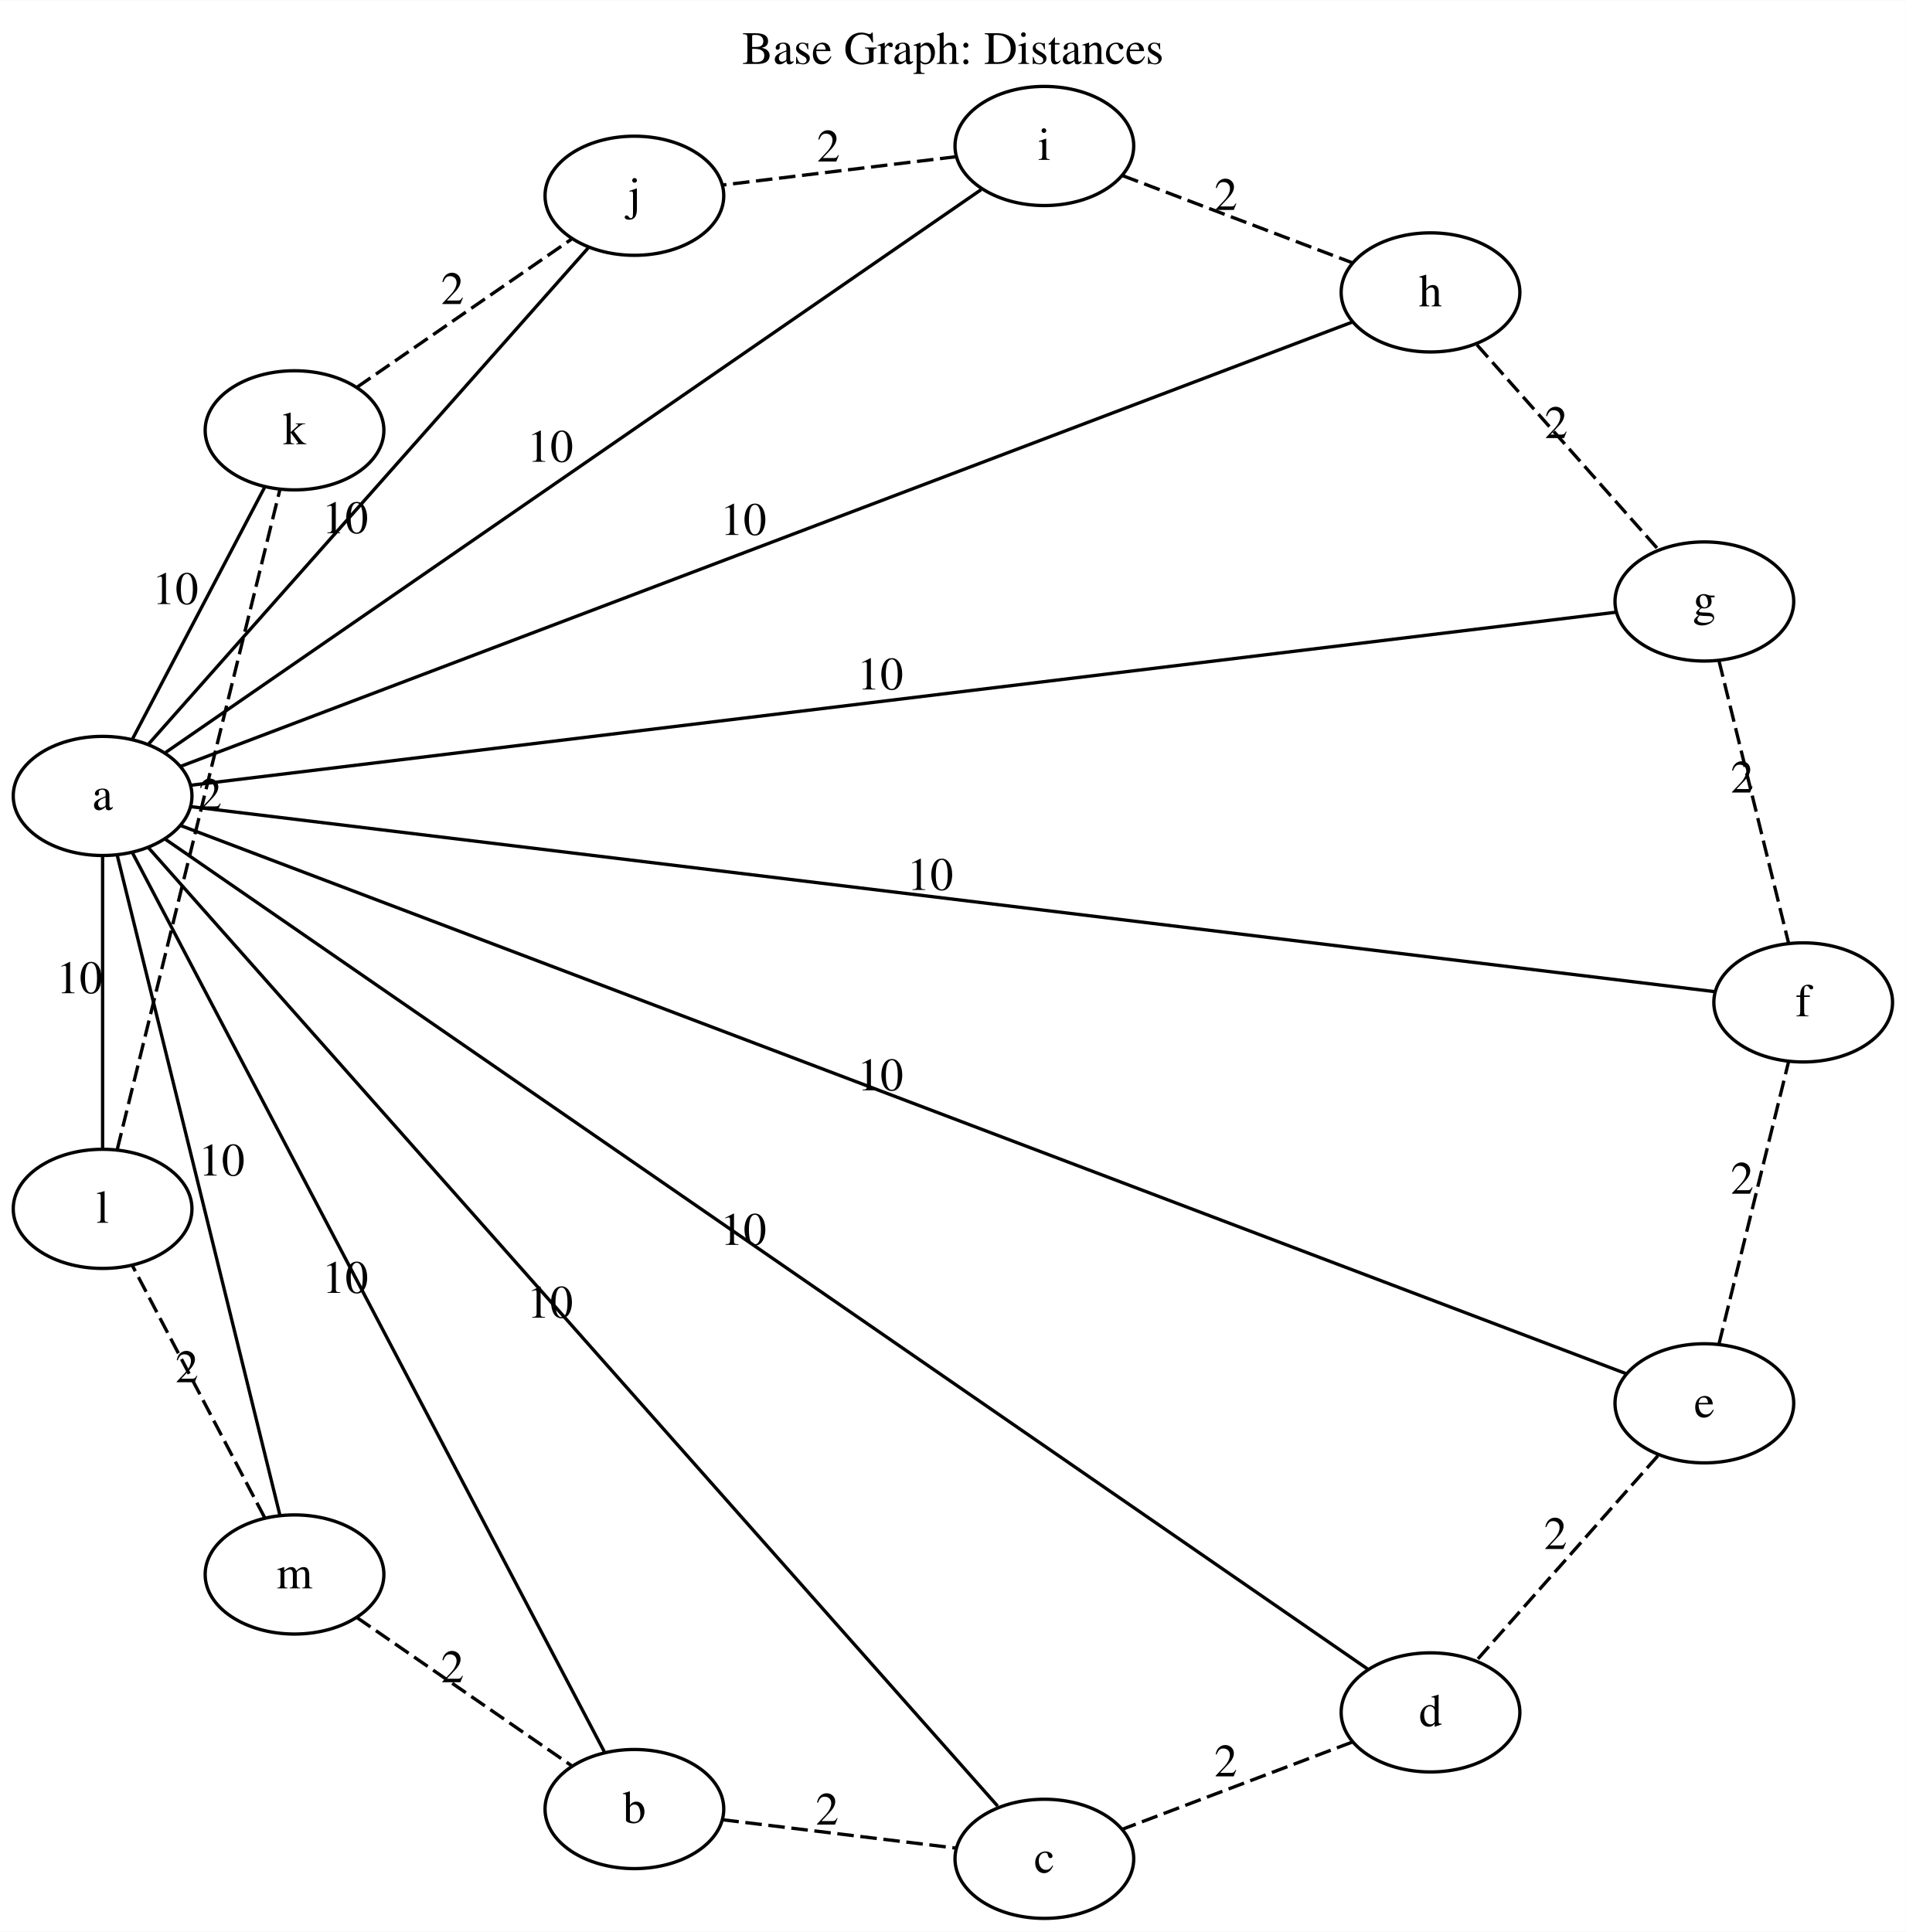
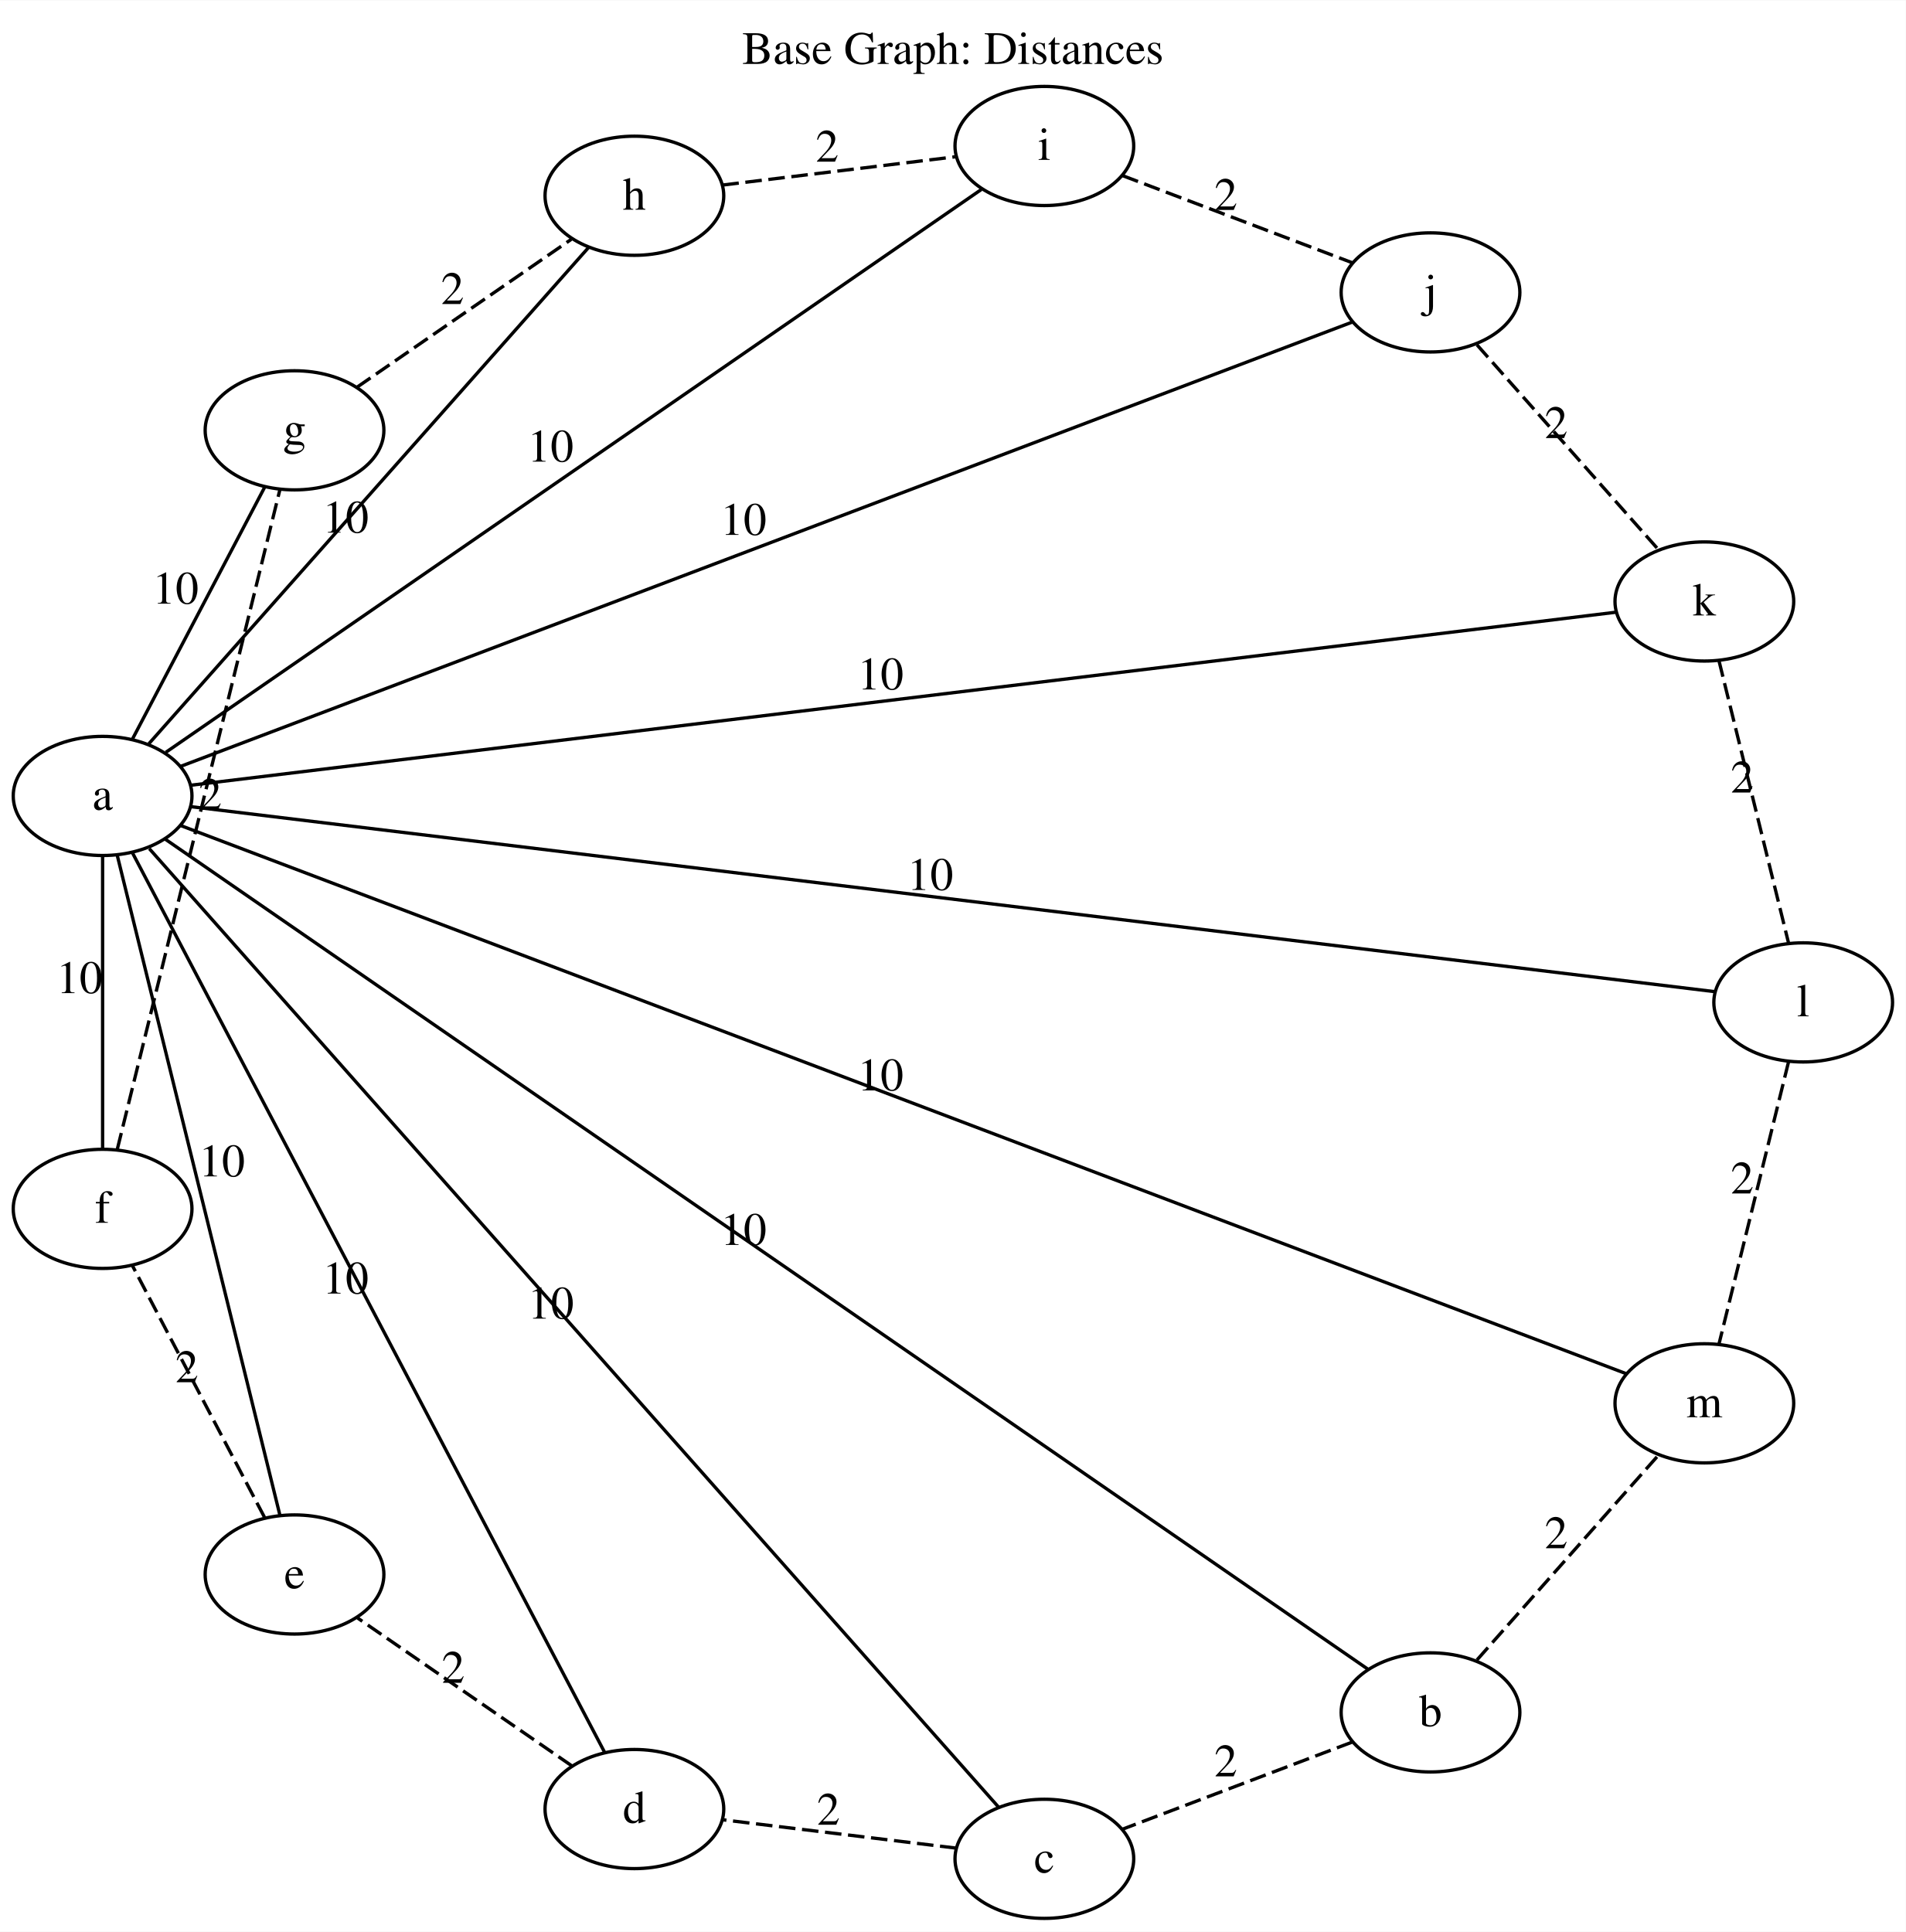
<svg xmlns="http://www.w3.org/2000/svg" width="576pt" height="584pt" viewBox="0.00 0.00 575.82 583.59">
-   <g id="graph0" class="graph" transform="scale(1 1) rotate(0) translate(4 579.59)">
-     <polygon fill="white" stroke="none" points="-4,4 -4,-579.59 571.816,-579.59 571.816,4 -4,4" />
-     <text text-anchor="middle" x="283.908" y="-560.39" font-family="Times,serif" font-size="14.00">Base Graph: Distances</text>
+   <g id="graph0" class="graph" transform="scale(1 1) rotate(0) translate(4 579.5901)">
+     <polygon fill="#ffffff" stroke="transparent" points="-4,4 -4,-579.59 571.816,-579.59 571.816,4 -4,4" />
+     <text text-anchor="middle" x="283.908" y="-560.39" font-family="Times,serif" font-size="14.00" fill="#000000">Base Graph: Distances</text>
    <g id="node1" class="node">
-       <ellipse fill="none" stroke="black" cx="510.955" cy="-155.644" rx="27" ry="18" />
-       <text text-anchor="middle" x="510.955" y="-151.444" font-family="Times,serif" font-size="14.00">e</text>
+       <ellipse fill="none" stroke="#000000" cx="27" cy="-339.184" rx="27" ry="18" />
+       <text text-anchor="middle" x="27" y="-334.984" font-family="Times,serif" font-size="14.00" fill="#000000">a</text>
+     </g>
+     <g id="node2" class="node">
+       <ellipse fill="none" stroke="#000000" cx="428.212" cy="-62.247" rx="27" ry="18" />
+       <text text-anchor="middle" x="428.212" y="-58.047" font-family="Times,serif" font-size="14.00" fill="#000000">b</text>
+     </g>
+     <g id="edge1" class="edge">
+       <path fill="none" stroke="#000000" d="M45.813,-326.198C113.205,-279.68 342.113,-121.677 409.44,-75.204" />
+       <text text-anchor="middle" x="220.627" y="-203.501" font-family="Times,serif" font-size="14.00" fill="#000000">10</text>
+     </g>
+     <g id="node3" class="node">
+       <ellipse fill="none" stroke="#000000" cx="311.544" cy="-18" rx="27" ry="18" />
+       <text text-anchor="middle" x="311.544" y="-13.8" font-family="Times,serif" font-size="14.00" fill="#000000">c</text>
+     </g>
+     <g id="edge2" class="edge">
+       <path fill="none" stroke="#000000" d="M41.111,-323.256C89.667,-268.448 249.512,-88.019 297.684,-33.645" />
+       <text text-anchor="middle" x="162.397" y="-181.25" font-family="Times,serif" font-size="14.00" fill="#000000">10</text>
+     </g>
+     <g id="node4" class="node">
+       <ellipse fill="none" stroke="#000000" cx="187.676" cy="-33.04" rx="27" ry="18" />
+       <text text-anchor="middle" x="187.676" y="-28.84" font-family="Times,serif" font-size="14.00" fill="#000000">d</text>
+     </g>
+     <g id="edge3" class="edge">
+       <path fill="none" stroke="#000000" d="M36.099,-321.847C64.38,-267.962 150.533,-103.811 178.677,-50.187" />
+       <text text-anchor="middle" x="100.388" y="-188.817" font-family="Times,serif" font-size="14.00" fill="#000000">10</text>
+     </g>
+     <g id="node5" class="node">
+       <ellipse fill="none" stroke="#000000" cx="84.987" cy="-103.922" rx="27" ry="18" />
+       <text text-anchor="middle" x="84.987" y="-99.722" font-family="Times,serif" font-size="14.00" fill="#000000">e</text>
+     </g>
+     <g id="edge4" class="edge">
+       <path fill="none" stroke="#000000" d="M31.454,-321.114C42.274,-277.214 69.844,-165.361 80.597,-121.731" />
+       <text text-anchor="middle" x="63.026" y="-224.222" font-family="Times,serif" font-size="14.00" fill="#000000">10</text>
+     </g>
+     <g id="node6" class="node">
+       <ellipse fill="none" stroke="#000000" cx="27" cy="-214.406" rx="27" ry="18" />
+       <text text-anchor="middle" x="27" y="-210.206" font-family="Times,serif" font-size="14.00" fill="#000000">f</text>
+     </g>
+     <g id="edge5" class="edge">
+       <path fill="none" stroke="#000000" d="M27,-321.04C27,-297.383 27,-256.24 27,-232.572" />
+       <text text-anchor="middle" x="20" y="-279.606" font-family="Times,serif" font-size="14.00" fill="#000000">10</text>
+     </g>
+     <g id="node7" class="node">
+       <ellipse fill="none" stroke="#000000" cx="84.987" cy="-449.668" rx="27" ry="18" />
+       <text text-anchor="middle" x="84.987" y="-445.468" font-family="Times,serif" font-size="14.00" fill="#000000">g</text>
+     </g>
+     <g id="edge6" class="edge">
+       <path fill="none" stroke="#000000" d="M36.06,-356.447C46.954,-377.203 65.125,-411.824 75.99,-432.526" />
+       <text text-anchor="middle" x="49.025" y="-397.287" font-family="Times,serif" font-size="14.00" fill="#000000">10</text>
    </g>
    <g id="node8" class="node">
-       <ellipse fill="none" stroke="black" cx="428.213" cy="-62.247" rx="27" ry="18" />
-       <text text-anchor="middle" x="428.213" y="-58.047" font-family="Times,serif" font-size="14.00">d</text>
+       <ellipse fill="none" stroke="#000000" cx="187.676" cy="-520.55" rx="27" ry="18" />
+       <text text-anchor="middle" x="187.676" y="-516.35" font-family="Times,serif" font-size="14.00" fill="#000000">h</text>
    </g>
-     <g id="edge1" class="edge">
-       <path fill="none" stroke="black" stroke-dasharray="5,2" d="M496.919,-139.8C481.611,-122.521 457.267,-95.042 442.041,-77.856" />
-       <text text-anchor="middle" x="465.98" y="-111.628" font-family="Times,serif" font-size="14.00">2</text>
+     <g id="edge7" class="edge">
+       <path fill="none" stroke="#000000" d="M40.978,-354.961C71.442,-389.348 143.515,-470.702 173.845,-504.938" />
+       <text text-anchor="middle" x="100.412" y="-418.75" font-family="Times,serif" font-size="14.00" fill="#000000">10</text>
+     </g>
+     <g id="node9" class="node">
+       <ellipse fill="none" stroke="#000000" cx="311.544" cy="-535.59" rx="27" ry="18" />
+       <text text-anchor="middle" x="311.544" y="-531.39" font-family="Times,serif" font-size="14.00" fill="#000000">i</text>
+     </g>
+     <g id="edge8" class="edge">
+       <path fill="none" stroke="#000000" d="M46.112,-352.375C97.948,-388.155 240.777,-486.743 292.515,-522.456" />
+       <text text-anchor="middle" x="162.314" y="-440.216" font-family="Times,serif" font-size="14.00" fill="#000000">10</text>
+     </g>
+     <g id="node10" class="node">
+       <ellipse fill="none" stroke="#000000" cx="428.212" cy="-491.344" rx="27" ry="18" />
+       <text text-anchor="middle" x="428.212" y="-487.144" font-family="Times,serif" font-size="14.00" fill="#000000">j</text>
+     </g>
+     <g id="edge9" class="edge">
+       <path fill="none" stroke="#000000" d="M50.6,-348.134C121.737,-375.112 333.545,-455.441 404.642,-482.404" />
+       <text text-anchor="middle" x="220.621" y="-418.069" font-family="Times,serif" font-size="14.00" fill="#000000">10</text>
+     </g>
+     <g id="node11" class="node">
+       <ellipse fill="none" stroke="#000000" cx="510.955" cy="-397.946" rx="27" ry="18" />
+       <text text-anchor="middle" x="510.955" y="-393.746" font-family="Times,serif" font-size="14.00" fill="#000000">k</text>
+     </g>
+     <g id="edge10" class="edge">
+       <path fill="none" stroke="#000000" d="M53.709,-342.427C138.321,-352.7 399.831,-384.454 484.329,-394.713" />
+       <text text-anchor="middle" x="262.019" y="-371.37" font-family="Times,serif" font-size="14.00" fill="#000000">10</text>
    </g>
    <g id="node12" class="node">
-       <ellipse fill="none" stroke="black" cx="27" cy="-339.184" rx="27" ry="18" />
-       <text text-anchor="middle" x="27" y="-334.984" font-family="Times,serif" font-size="14.00">a</text>
+       <ellipse fill="none" stroke="#000000" cx="540.816" cy="-276.795" rx="27" ry="18" />
+       <text text-anchor="middle" x="540.816" y="-272.595" font-family="Times,serif" font-size="14.00" fill="#000000">l</text>
    </g>
-     <g id="edge3" class="edge">
-       <path fill="none" stroke="black" d="M487.285,-164.62C405.114,-195.784 132.725,-299.087 50.624,-330.224" />
-       <text text-anchor="middle" x="261.955" y="-250.222" font-family="Times,serif" font-size="14.00">10</text>
+     <g id="edge11" class="edge">
+       <path fill="none" stroke="#000000" d="M53.902,-335.917C142.691,-325.136 425.781,-290.763 514.181,-280.029" />
+       <text text-anchor="middle" x="277.041" y="-310.773" font-family="Times,serif" font-size="14.00" fill="#000000">10</text>
    </g>
    <g id="node13" class="node">
-       <ellipse fill="none" stroke="black" cx="540.816" cy="-276.795" rx="27" ry="18" />
-       <text text-anchor="middle" x="540.816" y="-272.595" font-family="Times,serif" font-size="14.00">f</text>
-     </g>
-     <g id="edge2" class="edge">
-       <path fill="none" stroke="black" stroke-dasharray="5,2" d="M515.361,-173.52C521.007,-196.426 530.738,-235.904 536.392,-258.845" />
-       <text text-anchor="middle" x="522.377" y="-218.983" font-family="Times,serif" font-size="14.00">2</text>
-     </g>
-     <g id="node2" class="node">
-       <ellipse fill="none" stroke="black" cx="84.987" cy="-103.922" rx="27" ry="18" />
-       <text text-anchor="middle" x="84.987" y="-99.722" font-family="Times,serif" font-size="14.00">m</text>
-     </g>
-     <g id="node3" class="node">
-       <ellipse fill="none" stroke="black" cx="27" cy="-214.406" rx="27" ry="18" />
-       <text text-anchor="middle" x="27" y="-210.206" font-family="Times,serif" font-size="14.00">l</text>
-     </g>
-     <g id="edge5" class="edge">
-       <path fill="none" stroke="black" stroke-dasharray="5,2" d="M75.926,-121.185C65.033,-141.941 46.862,-176.562 35.997,-197.264" />
-       <text text-anchor="middle" x="52.462" y="-162.025" font-family="Times,serif" font-size="14.00">2</text>
-     </g>
-     <g id="node9" class="node">
-       <ellipse fill="none" stroke="black" cx="187.676" cy="-33.04" rx="27" ry="18" />
-       <text text-anchor="middle" x="187.676" y="-28.84" font-family="Times,serif" font-size="14.00">b</text>
-     </g>
-     <g id="edge6" class="edge">
-       <path fill="none" stroke="black" stroke-dasharray="5,2" d="M103.822,-90.921C122.234,-78.212 150.123,-58.962 168.613,-46.199" />
-       <text text-anchor="middle" x="132.717" y="-71.36" font-family="Times,serif" font-size="14.00">2</text>
-     </g>
-     <g id="edge4" class="edge">
-       <path fill="none" stroke="black" d="M80.533,-121.992C69.713,-165.891 42.143,-277.745 31.39,-321.374" />
-       <text text-anchor="middle" x="62.961" y="-224.483" font-family="Times,serif" font-size="14.00">10</text>
-     </g>
-     <g id="node4" class="node">
-       <ellipse fill="none" stroke="black" cx="84.987" cy="-449.668" rx="27" ry="18" />
-       <text text-anchor="middle" x="84.987" y="-445.468" font-family="Times,serif" font-size="14.00">k</text>
-     </g>
-     <g id="edge8" class="edge">
-       <path fill="none" stroke="black" stroke-dasharray="5,2" d="M31.454,-232.476C42.274,-276.376 69.844,-388.23 80.597,-431.859" />
-       <text text-anchor="middle" x="59.526" y="-334.968" font-family="Times,serif" font-size="14.00">2</text>
-     </g>
-     <g id="edge7" class="edge">
-       <path fill="none" stroke="black" d="M27,-232.55C27,-256.207 27,-297.35 27,-321.018" />
-       <text text-anchor="middle" x="20" y="-279.584" font-family="Times,serif" font-size="14.00">10</text>
-     </g>
-     <g id="node10" class="node">
-       <ellipse fill="none" stroke="black" cx="187.676" cy="-520.55" rx="27" ry="18" />
-       <text text-anchor="middle" x="187.676" y="-516.35" font-family="Times,serif" font-size="14.00">j</text>
-     </g>
-     <g id="edge9" class="edge">
-       <path fill="none" stroke="black" stroke-dasharray="5,2" d="M103.822,-462.669C122.234,-475.378 150.123,-494.628 168.613,-507.391" />
-       <text text-anchor="middle" x="132.717" y="-487.83" font-family="Times,serif" font-size="14.00">2</text>
-     </g>
-     <g id="edge10" class="edge">
-       <path fill="none" stroke="black" d="M75.926,-432.405C65.033,-411.649 46.862,-377.028 35.997,-356.326" />
-       <text text-anchor="middle" x="48.962" y="-397.165" font-family="Times,serif" font-size="14.00">10</text>
-     </g>
-     <g id="node5" class="node">
-       <ellipse fill="none" stroke="black" cx="311.544" cy="-535.59" rx="27" ry="18" />
-       <text text-anchor="middle" x="311.544" y="-531.39" font-family="Times,serif" font-size="14.00">i</text>
-     </g>
-     <g id="node6" class="node">
-       <ellipse fill="none" stroke="black" cx="428.213" cy="-491.343" rx="27" ry="18" />
-       <text text-anchor="middle" x="428.213" y="-487.143" font-family="Times,serif" font-size="14.00">h</text>
+       <ellipse fill="none" stroke="#000000" cx="510.955" cy="-155.644" rx="27" ry="18" />
+       <text text-anchor="middle" x="510.955" y="-151.444" font-family="Times,serif" font-size="14.00" fill="#000000">m</text>
    </g>
    <g id="edge12" class="edge">
-       <path fill="none" stroke="black" stroke-dasharray="5,2" d="M335.154,-526.636C355.395,-518.96 384.407,-507.957 404.638,-500.284" />
-       <text text-anchor="middle" x="366.396" y="-516.26" font-family="Times,serif" font-size="14.00">2</text>
-     </g>
-     <g id="edge11" class="edge">
-       <path fill="none" stroke="black" stroke-dasharray="5,2" d="M284.971,-532.364C264.214,-529.843 235.487,-526.355 214.633,-523.823" />
-       <text text-anchor="middle" x="246.302" y="-530.893" font-family="Times,serif" font-size="14.00">2</text>
+       <path fill="none" stroke="#000000" d="M50.67,-330.207C132.841,-299.043 405.23,-195.74 487.331,-164.603" />
+       <text text-anchor="middle" x="262" y="-250.205" font-family="Times,serif" font-size="14.00" fill="#000000">10</text>
    </g>
    <g id="edge13" class="edge">
-       <path fill="none" stroke="black" d="M292.432,-522.398C240.596,-486.618 97.767,-388.031 46.028,-352.318" />
-       <text text-anchor="middle" x="162.23" y="-440.158" font-family="Times,serif" font-size="14.00">10</text>
-     </g>
-     <g id="node7" class="node">
-       <ellipse fill="none" stroke="black" cx="510.955" cy="-397.946" rx="27" ry="18" />
-       <text text-anchor="middle" x="510.955" y="-393.746" font-family="Times,serif" font-size="14.00">g</text>
+       <path fill="none" stroke="#000000" stroke-dasharray="5,2" d="M404.603,-53.293C384.361,-45.616 355.35,-34.613 335.118,-26.941" />
+       <text text-anchor="middle" x="366.361" y="-42.917" font-family="Times,serif" font-size="14.00" fill="#000000">2</text>
    </g>
    <g id="edge14" class="edge">
-       <path fill="none" stroke="black" stroke-dasharray="5,2" d="M442.249,-475.5C457.556,-458.221 481.901,-430.742 497.126,-413.556" />
-       <text text-anchor="middle" x="466.187" y="-447.328" font-family="Times,serif" font-size="14.00">2</text>
+       <path fill="none" stroke="#000000" stroke-dasharray="5,2" d="M442.249,-78.09C457.556,-95.369 481.901,-122.848 497.126,-140.034" />
+       <text text-anchor="middle" x="466.188" y="-111.862" font-family="Times,serif" font-size="14.00" fill="#000000">2</text>
    </g>
    <g id="edge15" class="edge">
-       <path fill="none" stroke="black" d="M404.613,-482.393C333.476,-455.415 121.668,-375.086 50.57,-348.123" />
-       <text text-anchor="middle" x="220.591" y="-418.058" font-family="Times,serif" font-size="14.00">10</text>
+       <path fill="none" stroke="#000000" stroke-dasharray="5,2" d="M284.971,-21.227C264.214,-23.747 235.487,-27.235 214.633,-29.767" />
+       <text text-anchor="middle" x="246.302" y="-28.297" font-family="Times,serif" font-size="14.00" fill="#000000">2</text>
+     </g>
+     <g id="edge16" class="edge">
+       <path fill="none" stroke="#000000" stroke-dasharray="5,2" d="M168.842,-46.041C150.429,-58.75 122.541,-78 104.05,-90.763" />
+       <text text-anchor="middle" x="132.946" y="-71.202" font-family="Times,serif" font-size="14.00" fill="#000000">2</text>
    </g>
    <g id="edge17" class="edge">
-       <path fill="none" stroke="black" d="M484.246,-394.703C399.634,-384.43 138.124,-352.676 53.626,-342.417" />
-       <text text-anchor="middle" x="261.936" y="-371.36" font-family="Times,serif" font-size="14.00">10</text>
-     </g>
-     <g id="edge16" class="edge">
-       <path fill="none" stroke="black" stroke-dasharray="5,2" d="M515.361,-380.07C521.007,-357.164 530.738,-317.686 536.392,-294.745" />
-       <text text-anchor="middle" x="522.377" y="-340.207" font-family="Times,serif" font-size="14.00">2</text>
-     </g>
-     <g id="node11" class="node">
-       <ellipse fill="none" stroke="black" cx="311.544" cy="-18" rx="27" ry="18" />
-       <text text-anchor="middle" x="311.544" y="-13.8" font-family="Times,serif" font-size="14.00">c</text>
+       <path fill="none" stroke="#000000" stroke-dasharray="5,2" d="M75.926,-121.185C65.033,-141.941 46.862,-176.562 35.997,-197.264" />
+       <text text-anchor="middle" x="52.462" y="-162.025" font-family="Times,serif" font-size="14.00" fill="#000000">2</text>
    </g>
    <g id="edge18" class="edge">
-       <path fill="none" stroke="black" stroke-dasharray="5,2" d="M404.603,-53.293C384.361,-45.616 355.35,-34.613 335.118,-26.941" />
-       <text text-anchor="middle" x="366.361" y="-42.917" font-family="Times,serif" font-size="14.00">2</text>
+       <path fill="none" stroke="#000000" stroke-dasharray="5,2" d="M31.454,-232.476C42.274,-276.376 69.844,-388.229 80.597,-431.859" />
+       <text text-anchor="middle" x="59.526" y="-334.968" font-family="Times,serif" font-size="14.00" fill="#000000">2</text>
    </g>
    <g id="edge19" class="edge">
-       <path fill="none" stroke="black" d="M409.399,-75.232C342.007,-121.75 113.099,-279.753 45.773,-326.226" />
-       <text text-anchor="middle" x="220.586" y="-203.529" font-family="Times,serif" font-size="14.00">10</text>
+       <path fill="none" stroke="#000000" stroke-dasharray="5,2" d="M103.822,-462.669C122.234,-475.378 150.123,-494.628 168.613,-507.392" />
+       <text text-anchor="middle" x="132.718" y="-487.83" font-family="Times,serif" font-size="14.00" fill="#000000">2</text>
    </g>
    <g id="edge20" class="edge">
-       <path fill="none" stroke="black" stroke-dasharray="5,2" d="M214.249,-29.814C235.006,-27.293 263.733,-23.805 284.588,-21.273" />
-       <text text-anchor="middle" x="245.918" y="-28.343" font-family="Times,serif" font-size="14.00">2</text>
+       <path fill="none" stroke="#000000" stroke-dasharray="5,2" d="M214.249,-523.776C235.006,-526.297 263.733,-529.785 284.588,-532.317" />
+       <text text-anchor="middle" x="245.918" y="-530.847" font-family="Times,serif" font-size="14.00" fill="#000000">2</text>
    </g>
    <g id="edge21" class="edge">
-       <path fill="none" stroke="black" d="M178.577,-50.377C150.297,-104.262 64.143,-268.413 35.999,-322.037" />
-       <text text-anchor="middle" x="100.288" y="-189.007" font-family="Times,serif" font-size="14.00">10</text>
+       <path fill="none" stroke="#000000" stroke-dasharray="5,2" d="M335.154,-526.636C355.395,-518.96 384.407,-507.957 404.638,-500.284" />
+       <text text-anchor="middle" x="366.396" y="-516.26" font-family="Times,serif" font-size="14.00" fill="#000000">2</text>
    </g>
    <g id="edge22" class="edge">
-       <path fill="none" stroke="black" d="M173.699,-504.772C143.235,-470.385 71.161,-389.031 40.831,-354.796" />
-       <text text-anchor="middle" x="100.265" y="-418.584" font-family="Times,serif" font-size="14.00">10</text>
+       <path fill="none" stroke="#000000" stroke-dasharray="5,2" d="M442.249,-475.5C457.556,-458.221 481.901,-430.742 497.126,-413.556" />
+       <text text-anchor="middle" x="466.188" y="-447.328" font-family="Times,serif" font-size="14.00" fill="#000000">2</text>
    </g>
    <g id="edge23" class="edge">
-       <path fill="none" stroke="black" d="M297.433,-33.928C248.877,-88.736 89.032,-269.164 40.86,-323.539" />
-       <text text-anchor="middle" x="162.147" y="-181.533" font-family="Times,serif" font-size="14.00">10</text>
+       <path fill="none" stroke="#000000" stroke-dasharray="5,2" d="M515.361,-380.07C521.007,-357.164 530.738,-317.686 536.392,-294.745" />
+       <text text-anchor="middle" x="522.377" y="-340.207" font-family="Times,serif" font-size="14.00" fill="#000000">2</text>
    </g>
    <g id="edge24" class="edge">
-       <path fill="none" stroke="black" d="M53.902,-335.917C142.691,-325.136 425.781,-290.763 514.181,-280.029" />
-       <text text-anchor="middle" x="277.041" y="-310.773" font-family="Times,serif" font-size="14.00">10</text>
+       <path fill="none" stroke="#000000" stroke-dasharray="5,2" d="M536.41,-258.919C530.764,-236.013 521.034,-196.534 515.379,-173.593" />
+       <text text-anchor="middle" x="522.395" y="-219.056" font-family="Times,serif" font-size="14.00" fill="#000000">2</text>
    </g>
  </g>
</svg>
